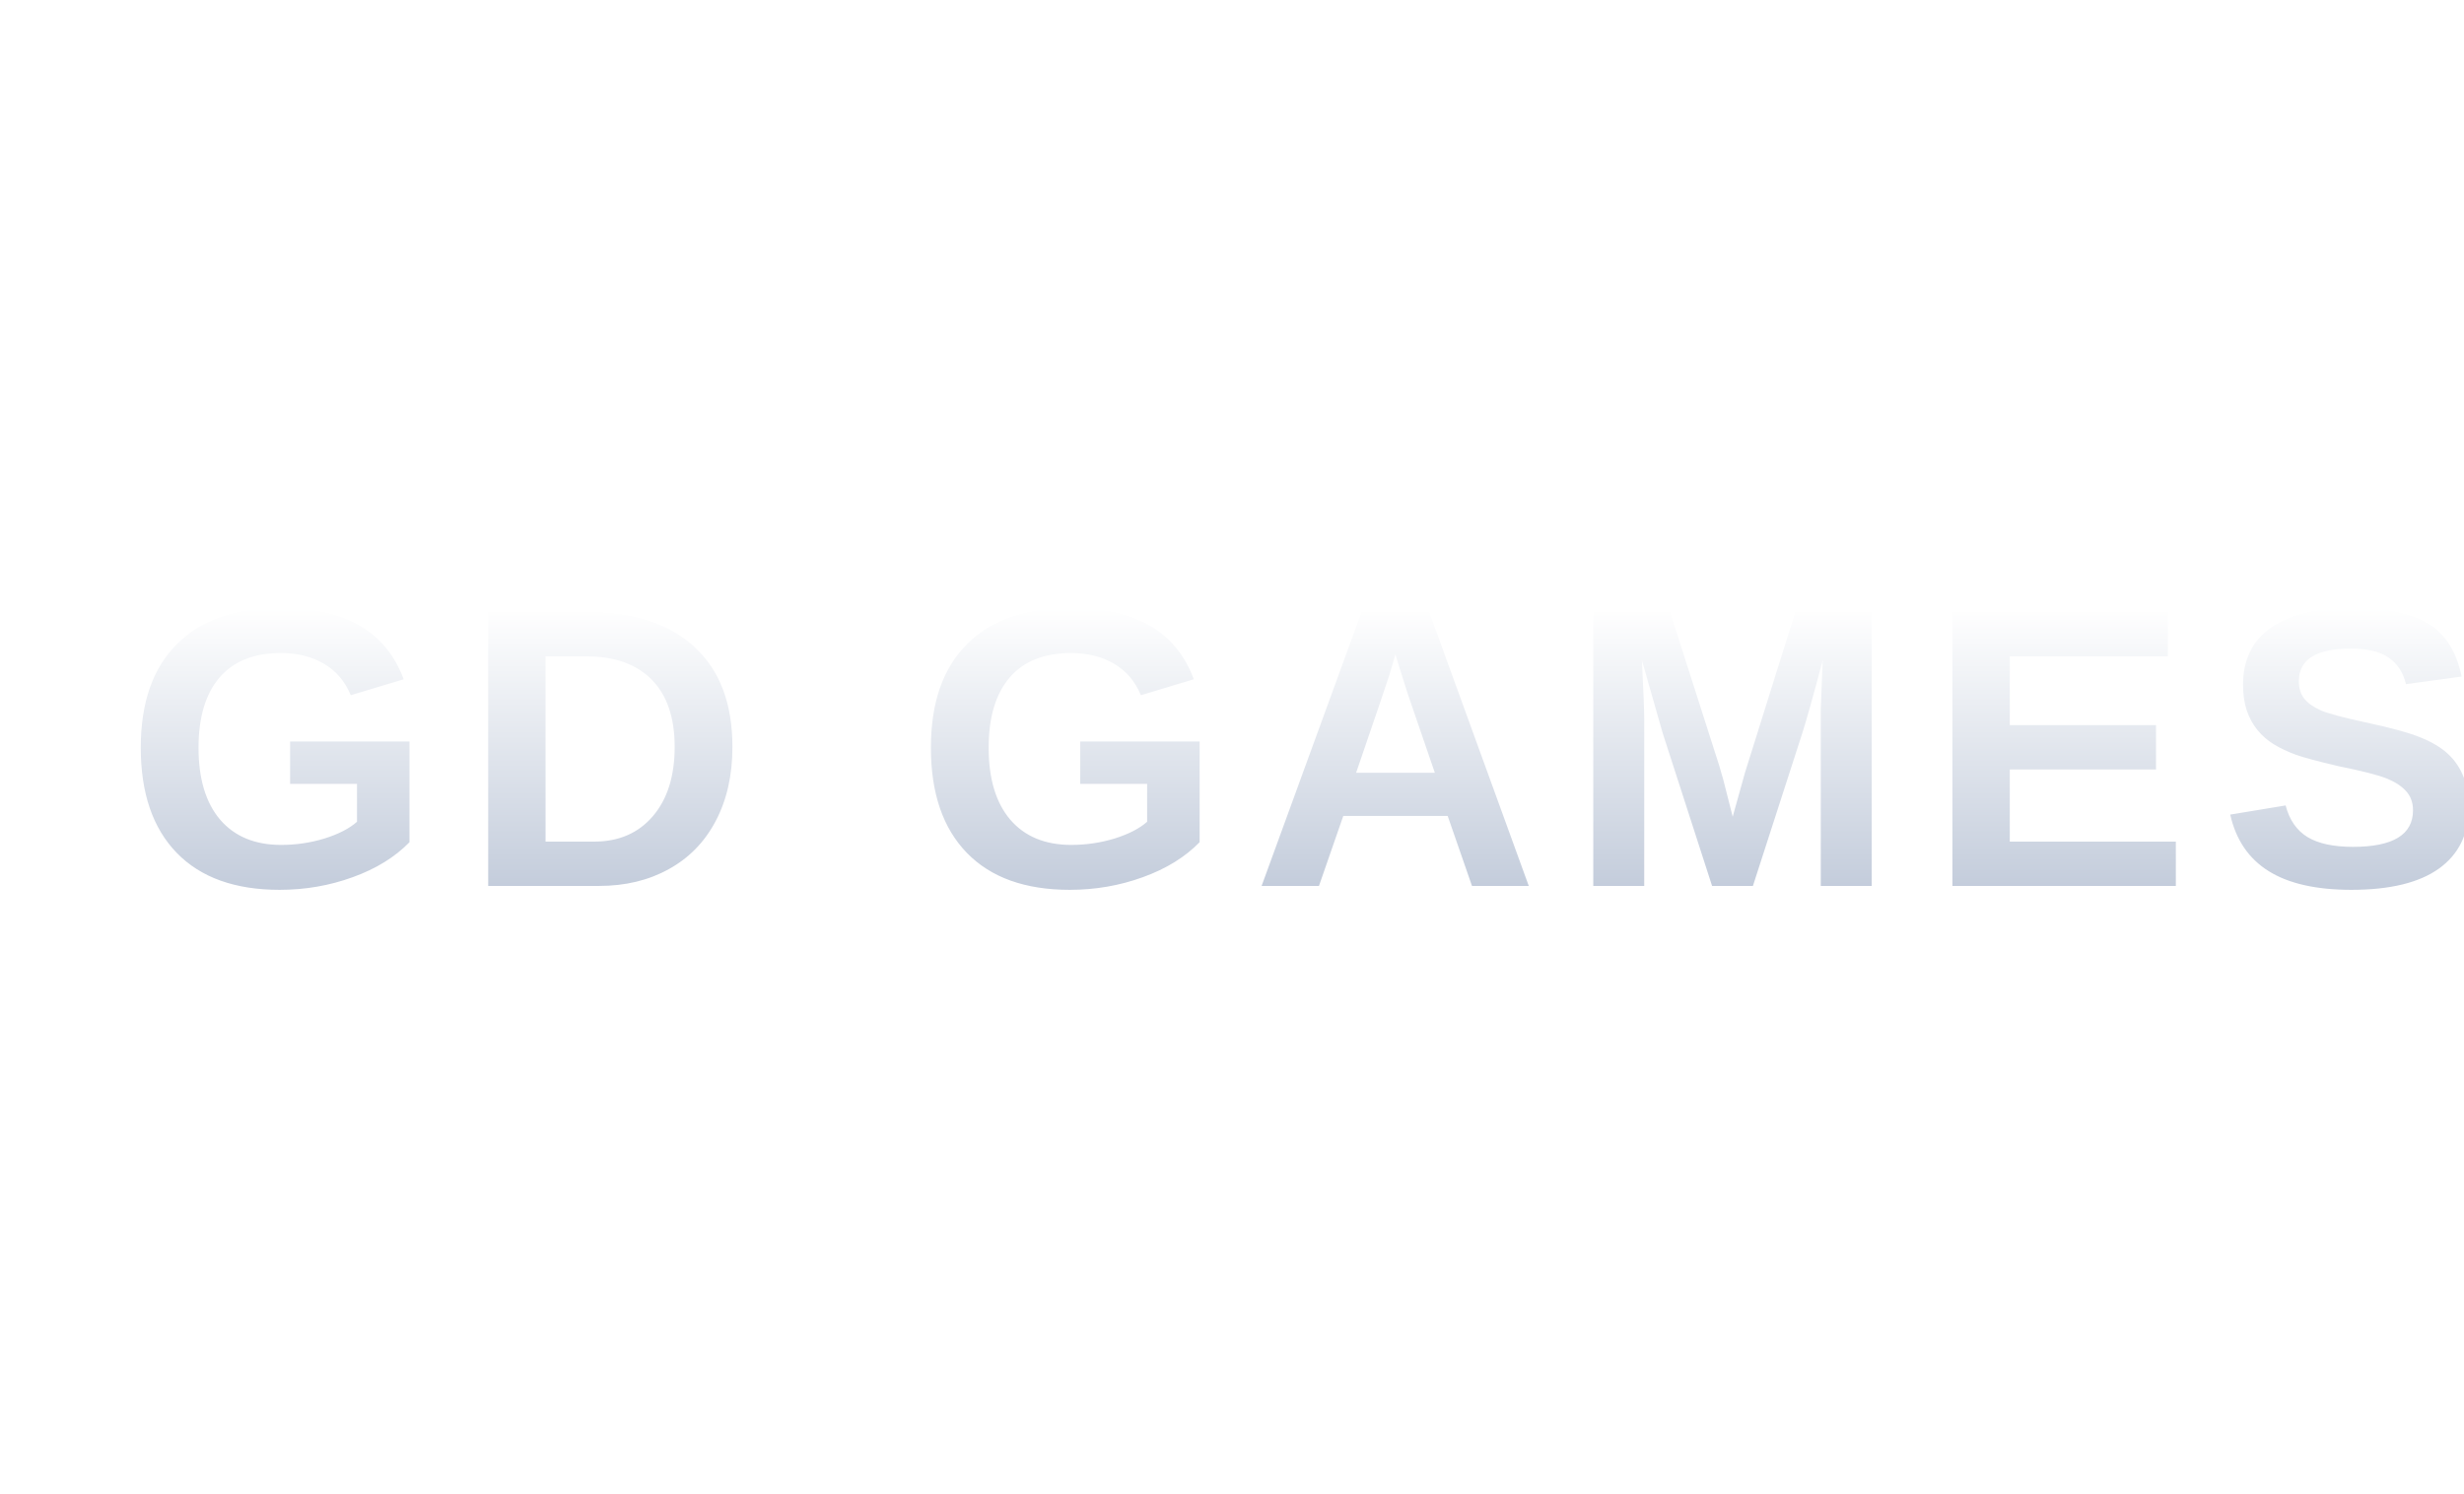
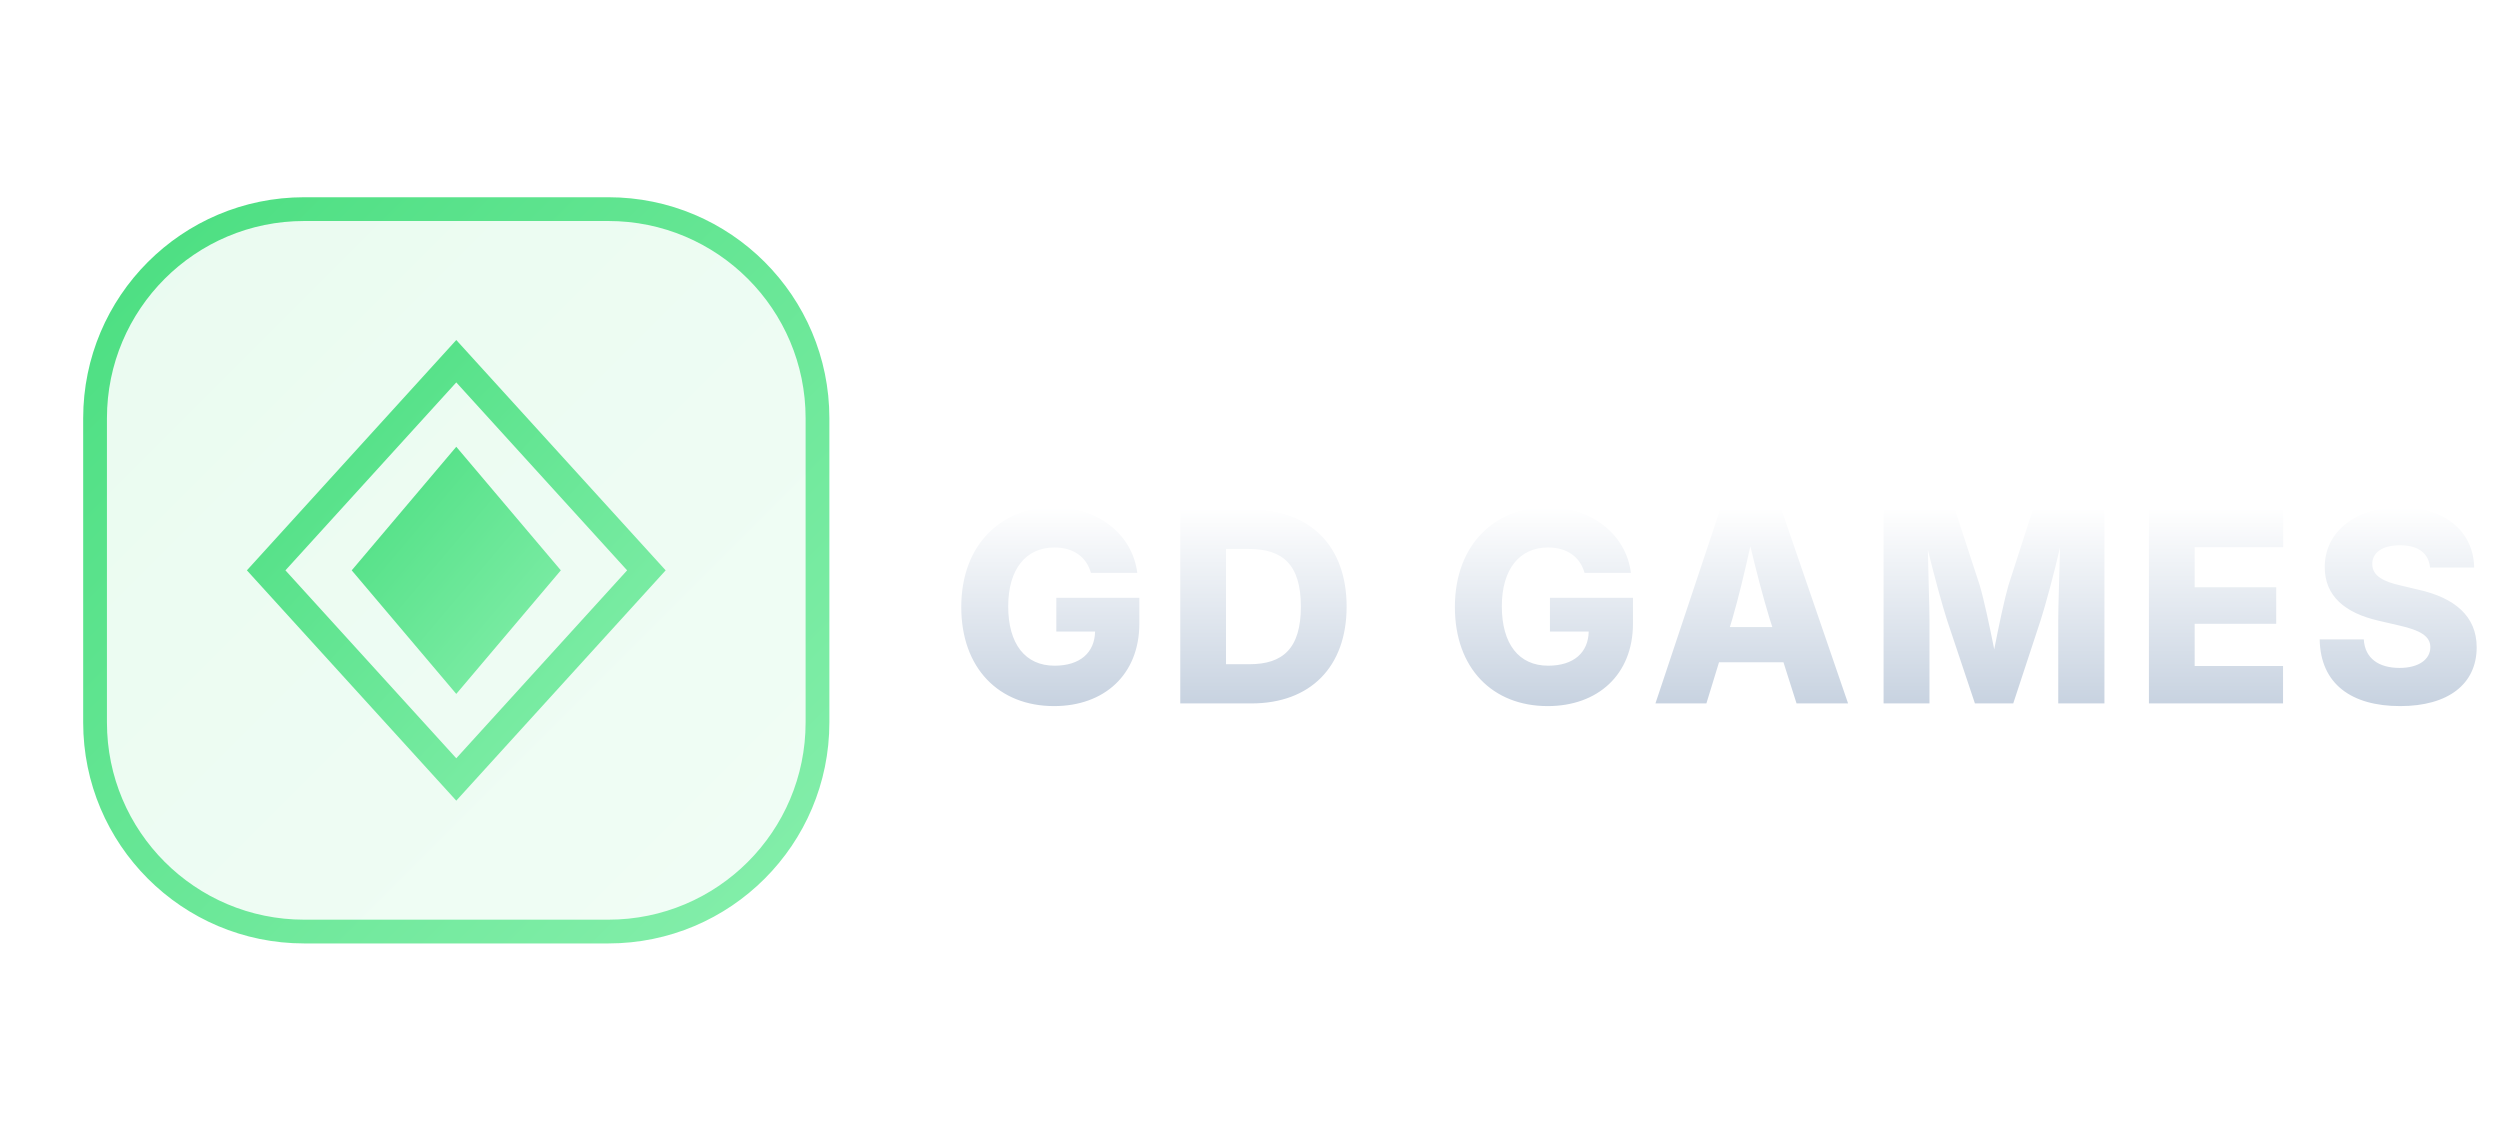
- <svg xmlns="http://www.w3.org/2000/svg" viewBox="0 0 198 120" role="img" aria-label="GD GAMES">
+ <svg xmlns="http://www.w3.org/2000/svg" viewBox="0 0 263 120" role="img" aria-label="GD GAMES">
  <defs>
-     <linearGradient id="w" x1="0" y1="0" x2="0" y2="1">
+     <linearGradient id="g" x1="0" y1="0" x2="1" y2="1">
+       <stop offset="0" stop-color="#4ade80" />
+       <stop offset="1" stop-color="#86efac" />
+     </linearGradient>
+     <linearGradient id="t" x1="0" y1="0" x2="0" y2="1">
      <stop offset="0" stop-color="#ffffff" />
-       <stop offset="1" stop-color="#c3ccdb" />
+       <stop offset="1" stop-color="#c7d2e0" />
    </linearGradient>
  </defs>
-   <text x="10" y="71.2" font-family="'Plus Jakarta Sans','Segoe UI',Arial,Helvetica,sans-serif" font-size="32" font-weight="800" letter-spacing="2.2" fill="url(#w)">GD GAMES</text>
+   <rect x="10" y="22" width="76" height="76" rx="22" fill="url(#g)" opacity="0.12" />
+   <rect x="10" y="22" width="76" height="76" rx="22" fill="none" stroke="url(#g)" stroke-width="2.5" />
+   <path d="M48 38 L68 60 L48 82 L28 60 Z" fill="none" stroke="url(#g)" stroke-width="3" />
+   <path d="M48 47 L59 60 L48 73 L37 60 Z" fill="url(#g)" />
+   <text x="100" y="74" font-family="'Inter','Segoe UI',Arial,Helvetica,sans-serif" font-size="28" font-weight="800" letter-spacing="1.5" fill="url(#t)">GD GAMES</text>
</svg>
